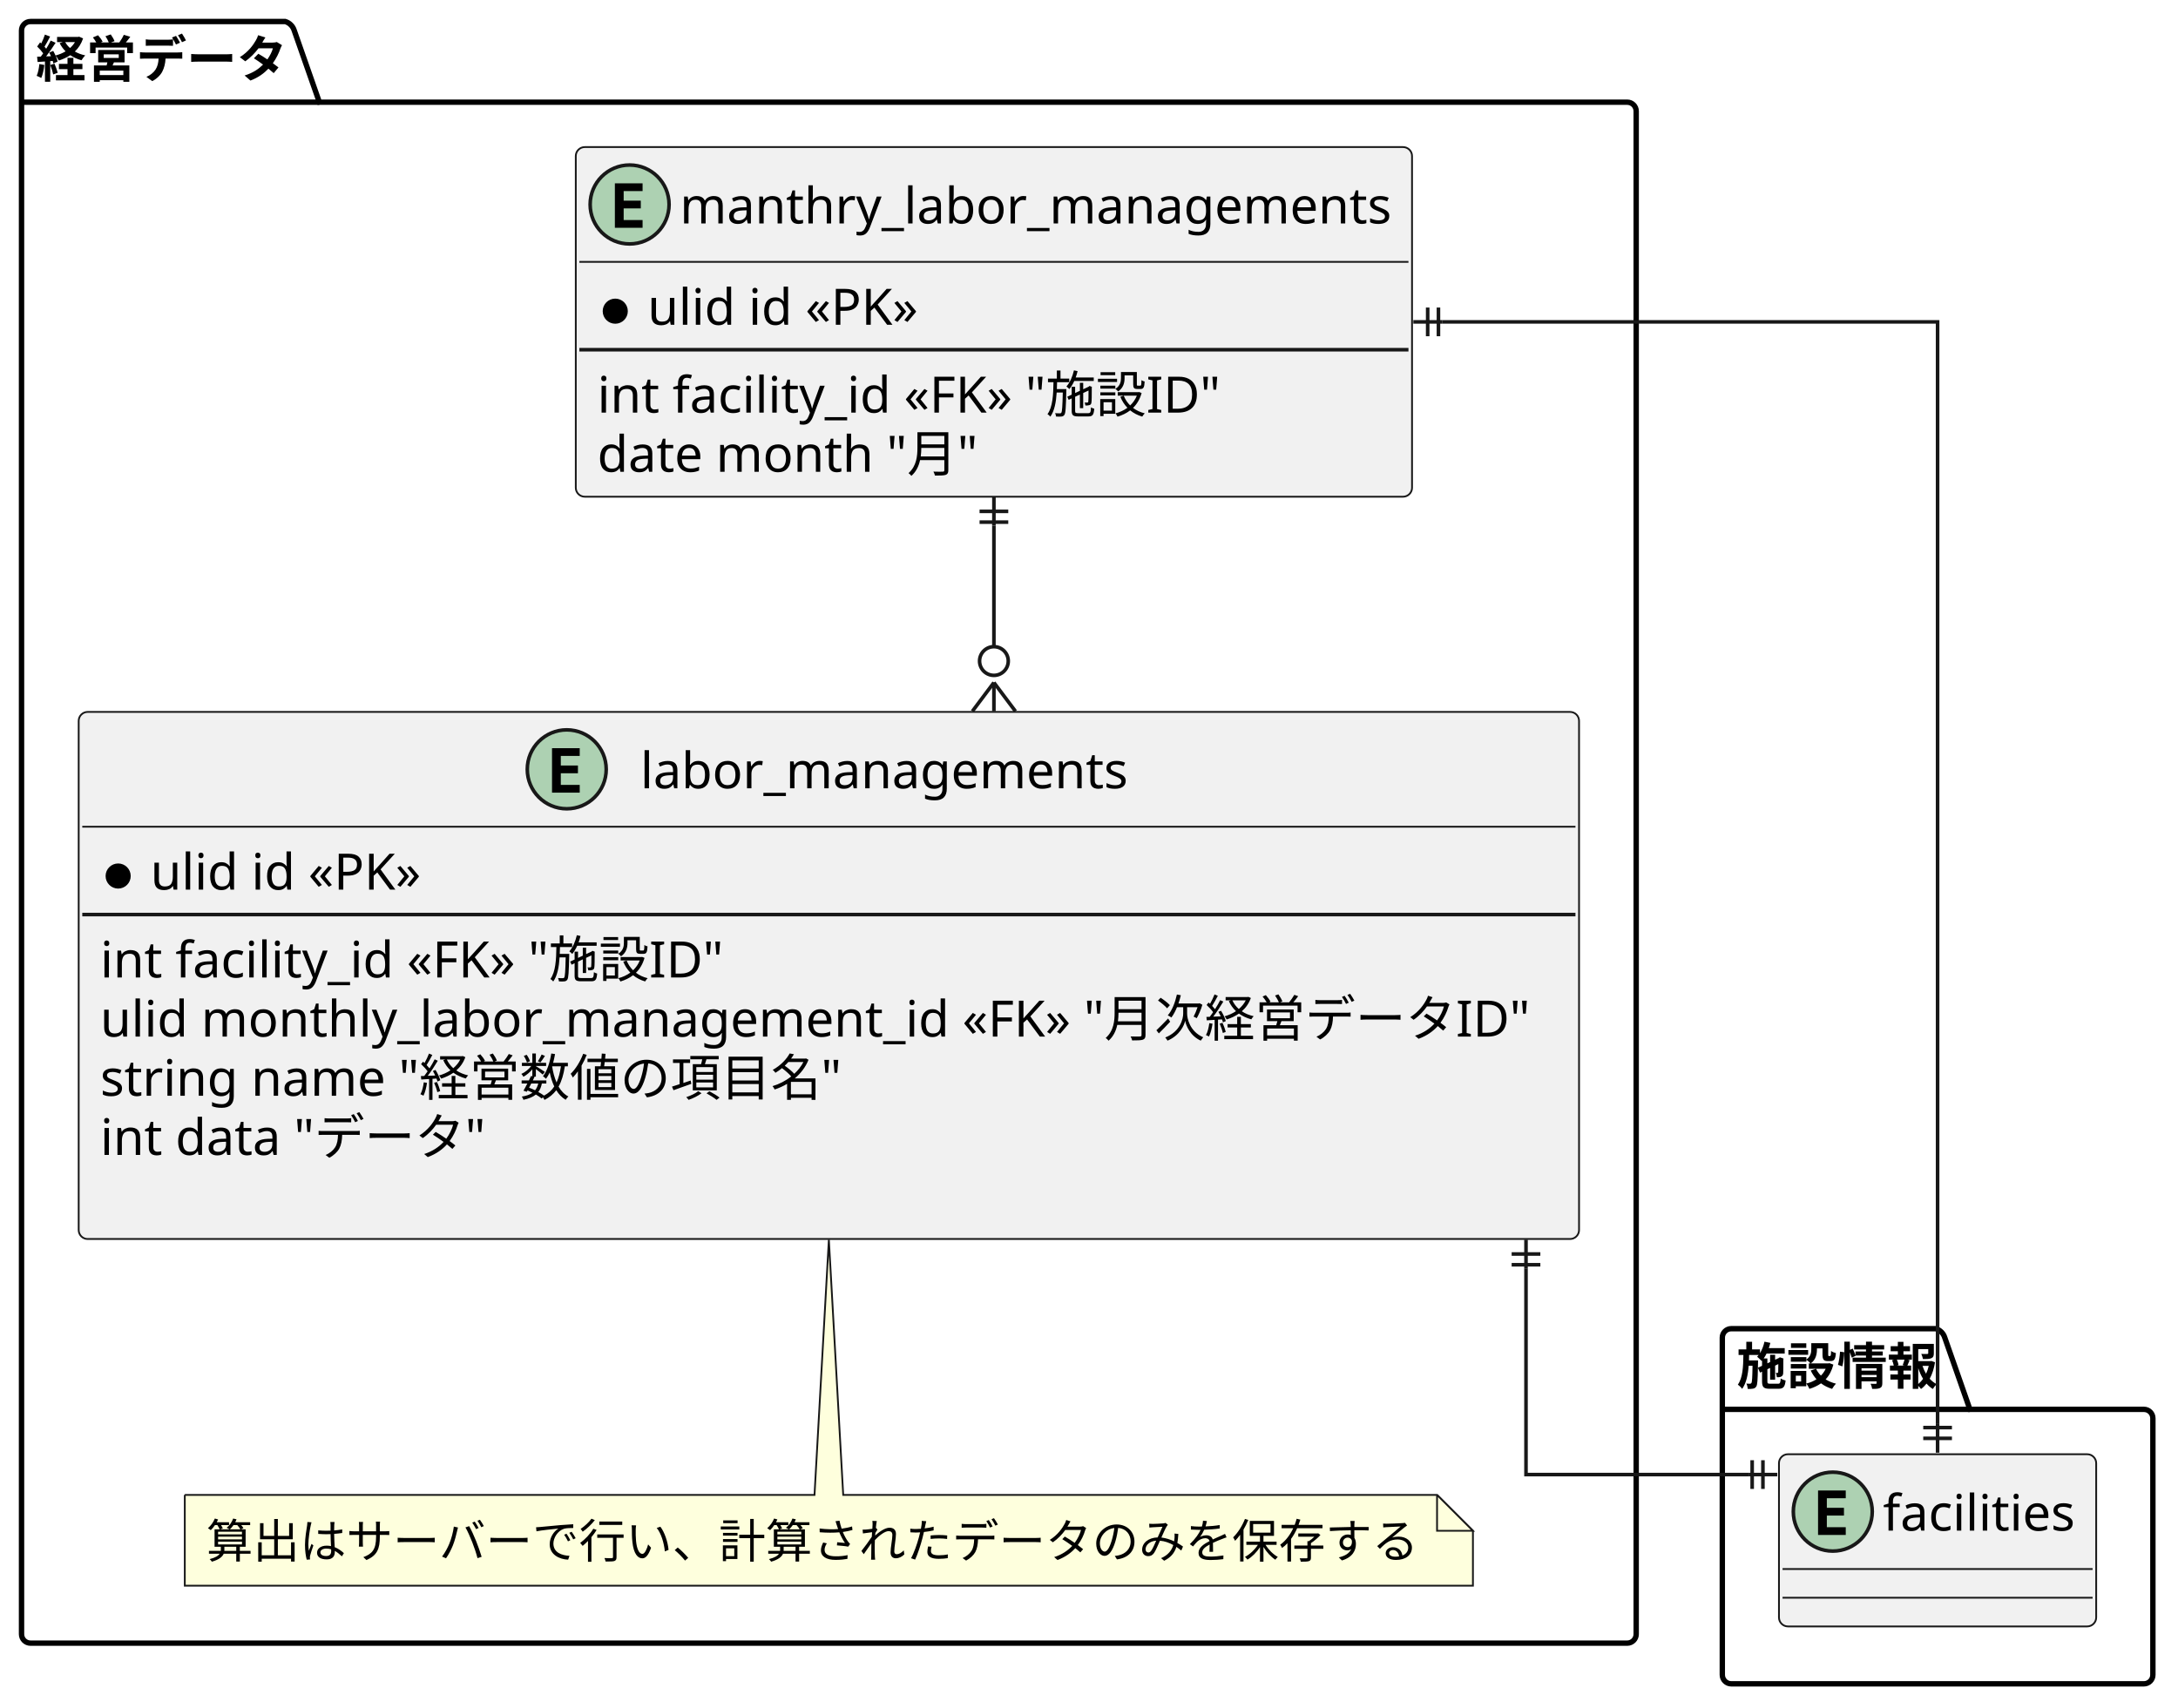
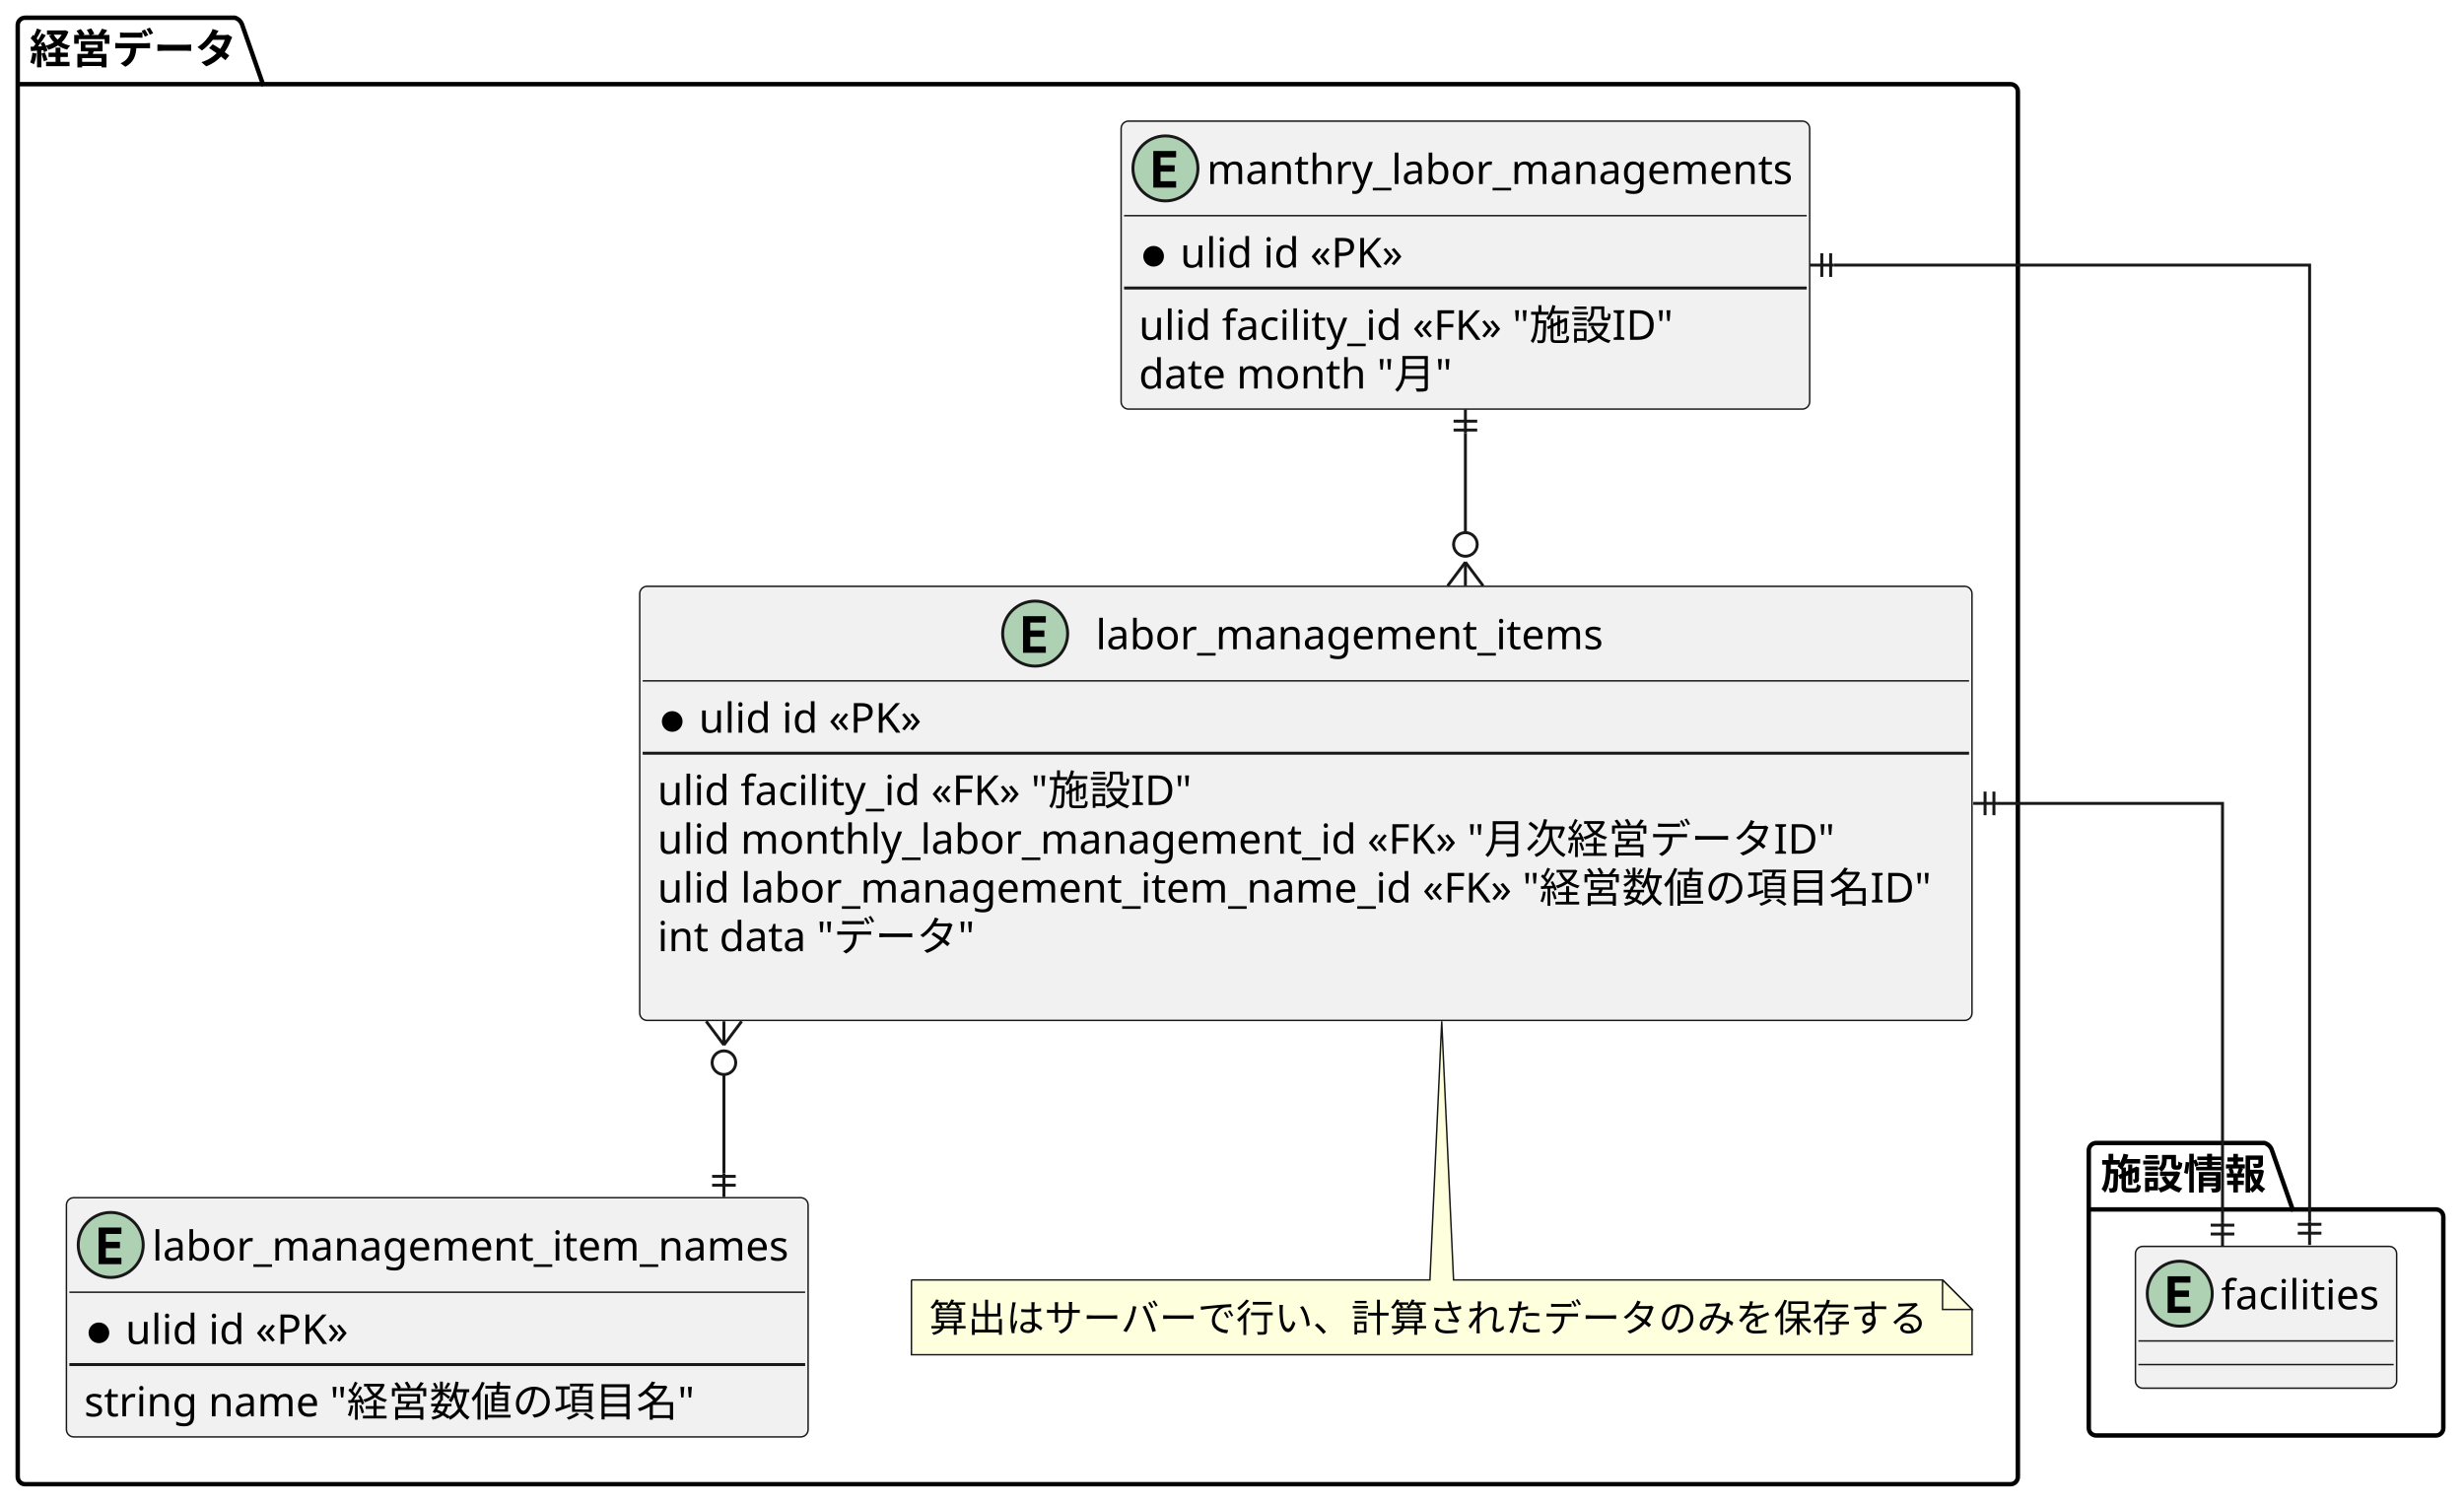
- <svg xmlns="http://www.w3.org/2000/svg" contentStyleType="text/css" height="476px" preserveAspectRatio="none" style="width:607px;height:476px;background:#FFFFFF;" version="1.1" viewBox="0 0 607 476" width="607px" zoomAndPan="magnify">
+ <svg xmlns="http://www.w3.org/2000/svg" contentStyleType="text/css" height="509px" preserveAspectRatio="none" style="width:834px;height:509px;background:#FFFFFF;" version="1.1" viewBox="0 0 834 509" width="834px" zoomAndPan="magnify">
  <defs />
  <g>
    <g id="cluster_経営データ">
-       <path d="M8.5,6 L79.5,6 A3.75,3.75 0 0 1 82,8.5 L89,28.488 L453.5,28.488 A2.5,2.5 0 0 1 456,30.988 L456,455.55 A2.5,2.5 0 0 1 453.5,458.05 L8.5,458.05 A2.5,2.5 0 0 1 6,455.55 L6,8.5 A2.5,2.5 0 0 1 8.5,6 " fill="none" style="stroke:#000000;stroke-width:1.5;" />
+       <path d="M8.5,6 L79.5,6 A3.75,3.75 0 0 1 82,8.5 L89,28.488 L680.5,28.488 A2.5,2.5 0 0 1 683,30.988 L683,499.87 A2.5,2.5 0 0 1 680.5,502.37 L8.5,502.37 A2.5,2.5 0 0 1 6,499.87 L6,8.5 A2.5,2.5 0 0 1 8.5,6 " fill="none" style="stroke:#000000;stroke-width:1.5;" />
      <line style="stroke:#000000;stroke-width:1.5;" x1="6" x2="89" y1="28.488" y2="28.488" />
      <text fill="#000000" font-family="sans-serif" font-size="14" font-weight="bold" lengthAdjust="spacing" textLength="70" x="10" y="21.535">経営データ</text>
    </g>
    <g id="cluster_施設情報">
-       <path d="M482.5,370.39 L539.5,370.39 A3.75,3.75 0 0 1 542,372.89 L549,392.878 L597.5,392.878 A2.5,2.5 0 0 1 600,395.378 L600,466.89 A2.5,2.5 0 0 1 597.5,469.39 L482.5,469.39 A2.5,2.5 0 0 1 480,466.89 L480,372.89 A2.5,2.5 0 0 1 482.5,370.39 " fill="none" style="stroke:#000000;stroke-width:1.5;" />
-       <line style="stroke:#000000;stroke-width:1.5;" x1="480" x2="549" y1="392.878" y2="392.878" />
-       <text fill="#000000" font-family="sans-serif" font-size="14" font-weight="bold" lengthAdjust="spacing" textLength="56" x="484" y="385.925">施設情報</text>
+       <path d="M709.5,386.88 L766.5,386.88 A3.75,3.75 0 0 1 769,389.38 L776,409.368 L824.5,409.368 A2.5,2.5 0 0 1 827,411.868 L827,483.38 A2.5,2.5 0 0 1 824.5,485.88 L709.5,485.88 A2.5,2.5 0 0 1 707,483.38 L707,389.38 A2.5,2.5 0 0 1 709.5,386.88 " fill="none" style="stroke:#000000;stroke-width:1.5;" />
+       <line style="stroke:#000000;stroke-width:1.5;" x1="707" x2="776" y1="409.368" y2="409.368" />
+       <text fill="#000000" font-family="sans-serif" font-size="14" font-weight="bold" lengthAdjust="spacing" textLength="56" x="711" y="402.415">施設情報</text>
    </g>
-     <g id="elem_labor_managements">
-       <rect codeLine="4" fill="#F1F1F1" height="146.93" id="labor_managements" rx="2.5" ry="2.5" style="stroke:#181818;stroke-width:0.5;" width="418.144" x="21.93" y="198.46" />
-       <ellipse cx="157.952" cy="214.46" fill="#ADD1B2" rx="11" ry="11" style="stroke:#181818;stroke-width:1.0;" />
-       <path d="M161.566,220.96 L153.846,220.96 L153.846,208.567 L161.566,208.567 L161.566,210.725 L156.295,210.725 L156.295,213.398 L161.068,213.398 L161.068,215.556 L156.295,215.556 L156.295,218.802 L161.566,218.802 Z " fill="#000000" />
-       <text fill="#000000" font-family="sans-serif" font-size="14" lengthAdjust="spacing" textLength="137.601" x="178.452" y="219.751">labor_managements</text>
-       <line style="stroke:#181818;stroke-width:0.5;" x1="22.93" x2="439.074" y1="230.46" y2="230.46" />
-       <ellipse cx="32.93" cy="244.204" fill="#000000" rx="3" ry="3" style="stroke:#000000;stroke-width:1.0;" />
-       <text fill="#000000" font-family="sans-serif" font-size="14" lengthAdjust="spacing" textLength="78.859" x="41.93" y="247.995">ulid id «PK»</text>
-       <line style="stroke:#181818;stroke-width:1.0;" x1="22.93" x2="439.074" y1="254.948" y2="254.948" />
-       <text fill="#000000" font-family="sans-serif" font-size="14" lengthAdjust="spacing" textLength="180.154" x="27.93" y="272.483">int facility_id «FK» "施設ID"</text>
-       <text fill="#000000" font-family="sans-serif" font-size="14" lengthAdjust="spacing" textLength="406.144" x="27.93" y="288.972">ulid monthly_labor_management_id «FK» "月次経営データID"</text>
-       <text fill="#000000" font-family="sans-serif" font-size="14" lengthAdjust="spacing" textLength="208.175" x="27.93" y="305.46">string name "経営数値の項目名"</text>
-       <text fill="#000000" font-family="sans-serif" font-size="14" lengthAdjust="spacing" textLength="108.801" x="27.93" y="321.948">int data "データ"</text>
-       <text fill="#000000" font-family="sans-serif" font-size="14" lengthAdjust="spacing" textLength="4.43" x="27.93" y="338.437"> </text>
+     <g id="elem_labor_management_item_names">
+       <rect codeLine="4" fill="#F1F1F1" height="80.977" id="labor_management_item_names" rx="2.5" ry="2.5" style="stroke:#181818;stroke-width:0.5;" width="251.044" x="22.48" y="405.39" />
+       <ellipse cx="37.48" cy="421.39" fill="#ADD1B2" rx="11" ry="11" style="stroke:#181818;stroke-width:1.0;" />
+       <path d="M41.094,427.89 L33.374,427.89 L33.374,415.497 L41.094,415.497 L41.094,417.655 L35.823,417.655 L35.823,420.328 L40.596,420.328 L40.596,422.486 L35.823,422.486 L35.823,425.732 L41.094,425.732 Z " fill="#000000" />
+       <text fill="#000000" font-family="sans-serif" font-size="14" lengthAdjust="spacing" textLength="219.044" x="51.48" y="426.681">labor_management_item_names</text>
+       <line style="stroke:#181818;stroke-width:0.5;" x1="23.48" x2="272.524" y1="437.39" y2="437.39" />
+       <ellipse cx="33.48" cy="451.134" fill="#000000" rx="3" ry="3" style="stroke:#000000;stroke-width:1.0;" />
+       <text fill="#000000" font-family="sans-serif" font-size="14" lengthAdjust="spacing" textLength="78.859" x="42.48" y="454.925">ulid id «PK»</text>
+       <line style="stroke:#181818;stroke-width:1.0;" x1="23.48" x2="272.524" y1="461.878" y2="461.878" />
+       <text fill="#000000" font-family="sans-serif" font-size="14" lengthAdjust="spacing" textLength="208.175" x="28.48" y="479.413">string name "経営数値の項目名"</text>
    </g>
-     <g id="elem_GMN4">
-       <path d="M51.5,416.73 L51.5,442.041 A0,0 0 0 0 51.5,442.041 L410.5,442.041 A0,0 0 0 0 410.5,442.041 L410.5,426.73 L400.5,416.73 L235,416.73 L231,345.59 L227,416.73 L51.5,416.73 A0,0 0 0 0 51.5,416.73 " fill="#FEFFDD" style="stroke:#181818;stroke-width:0.5;" />
-       <path d="M400.5,416.73 L400.5,426.73 L410.5,426.73 L400.5,416.73 " fill="#FEFFDD" style="stroke:#181818;stroke-width:0.5;" />
-       <text fill="#000000" font-family="sans-serif" font-size="13" lengthAdjust="spacing" textLength="338" x="57.5" y="434.298">算出はサーバーで行い、計算されたデータのみを保存する</text>
+     <g id="elem_labor_management_items">
+       <rect codeLine="10" fill="#F1F1F1" height="146.93" id="labor_management_items" rx="2.5" ry="2.5" style="stroke:#181818;stroke-width:0.5;" width="450.942" x="216.53" y="198.46" />
+       <ellipse cx="350.374" cy="214.46" fill="#ADD1B2" rx="11" ry="11" style="stroke:#181818;stroke-width:1.0;" />
+       <path d="M353.988,220.96 L346.269,220.96 L346.269,208.567 L353.988,208.567 L353.988,210.725 L348.717,210.725 L348.717,213.398 L353.49,213.398 L353.49,215.556 L348.717,215.556 L348.717,218.802 L353.988,218.802 Z " fill="#000000" />
+       <text fill="#000000" font-family="sans-serif" font-size="14" lengthAdjust="spacing" textLength="174.754" x="370.874" y="219.751">labor_management_items</text>
+       <line style="stroke:#181818;stroke-width:0.5;" x1="217.53" x2="666.472" y1="230.46" y2="230.46" />
+       <ellipse cx="227.53" cy="244.204" fill="#000000" rx="3" ry="3" style="stroke:#000000;stroke-width:1.0;" />
+       <text fill="#000000" font-family="sans-serif" font-size="14" lengthAdjust="spacing" textLength="78.859" x="236.53" y="247.995">ulid id «PK»</text>
+       <line style="stroke:#181818;stroke-width:1.0;" x1="217.53" x2="666.472" y1="254.948" y2="254.948" />
+       <text fill="#000000" font-family="sans-serif" font-size="14" lengthAdjust="spacing" textLength="187.776" x="222.53" y="272.483">ulid facility_id «FK» "施設ID"</text>
+       <text fill="#000000" font-family="sans-serif" font-size="14" lengthAdjust="spacing" textLength="406.144" x="222.53" y="288.972">ulid monthly_labor_management_id «FK» "月次経営データID"</text>
+       <text fill="#000000" font-family="sans-serif" font-size="14" lengthAdjust="spacing" textLength="438.942" x="222.53" y="305.46">ulid labor_management_item_name_id «FK» "経営数値の項目名ID"</text>
+       <text fill="#000000" font-family="sans-serif" font-size="14" lengthAdjust="spacing" textLength="108.801" x="222.53" y="321.948">int data "データ"</text>
+       <text fill="#000000" font-family="sans-serif" font-size="14" lengthAdjust="spacing" textLength="4.43" x="222.53" y="338.437"> </text>
+     </g>
+     <g id="elem_GMN5">
+       <path d="M308.5,433.23 L308.5,458.541 A0,0 0 0 0 308.5,458.541 L667.5,458.541 A0,0 0 0 0 667.5,458.541 L667.5,443.23 L657.5,433.23 L491.99,433.23 L487.99,345.7 L483.99,433.23 L308.5,433.23 A0,0 0 0 0 308.5,433.23 " fill="#FEFFDD" style="stroke:#181818;stroke-width:0.5;" />
+       <path d="M657.5,433.23 L657.5,443.23 L667.5,443.23 L657.5,433.23 " fill="#FEFFDD" style="stroke:#181818;stroke-width:0.5;" />
+       <text fill="#000000" font-family="sans-serif" font-size="13" lengthAdjust="spacing" textLength="338" x="314.5" y="450.798">算出はサーバーで行い、計算されたデータのみを保存する</text>
    </g>
    <g id="elem_manthry_labor_managements">
-       <rect codeLine="18" fill="#F1F1F1" height="97.465" id="manthry_labor_managements" rx="2.5" ry="2.5" style="stroke:#181818;stroke-width:0.5;" width="233.059" x="160.47" y="41" />
-       <ellipse cx="175.47" cy="57" fill="#ADD1B2" rx="11" ry="11" style="stroke:#181818;stroke-width:1.0;" />
-       <path d="M179.084,63.5 L171.364,63.5 L171.364,51.107 L179.084,51.107 L179.084,53.265 L173.813,53.265 L173.813,55.938 L178.586,55.938 L178.586,58.096 L173.813,58.096 L173.813,61.342 L179.084,61.342 Z " fill="#000000" />
-       <text fill="#000000" font-family="sans-serif" font-size="14" lengthAdjust="spacing" textLength="201.059" x="189.47" y="62.291">manthry_labor_managements</text>
-       <line style="stroke:#181818;stroke-width:0.5;" x1="161.47" x2="392.529" y1="73" y2="73" />
-       <ellipse cx="171.47" cy="86.744" fill="#000000" rx="3" ry="3" style="stroke:#000000;stroke-width:1.0;" />
-       <text fill="#000000" font-family="sans-serif" font-size="14" lengthAdjust="spacing" textLength="78.859" x="180.47" y="90.535">ulid id «PK»</text>
-       <line style="stroke:#181818;stroke-width:1.0;" x1="161.47" x2="392.529" y1="97.488" y2="97.488" />
-       <text fill="#000000" font-family="sans-serif" font-size="14" lengthAdjust="spacing" textLength="180.154" x="166.47" y="115.023">int facility_id «FK» "施設ID"</text>
-       <text fill="#000000" font-family="sans-serif" font-size="14" lengthAdjust="spacing" textLength="107.181" x="166.47" y="131.512">date month "月"</text>
+       <rect codeLine="24" fill="#F1F1F1" height="97.465" id="manthry_labor_managements" rx="2.5" ry="2.5" style="stroke:#181818;stroke-width:0.5;" width="233.059" x="379.47" y="41" />
+       <ellipse cx="394.47" cy="57" fill="#ADD1B2" rx="11" ry="11" style="stroke:#181818;stroke-width:1.0;" />
+       <path d="M398.084,63.5 L390.365,63.5 L390.365,51.107 L398.084,51.107 L398.084,53.265 L392.813,53.265 L392.813,55.938 L397.586,55.938 L397.586,58.096 L392.813,58.096 L392.813,61.342 L398.084,61.342 Z " fill="#000000" />
+       <text fill="#000000" font-family="sans-serif" font-size="14" lengthAdjust="spacing" textLength="201.059" x="408.47" y="62.291">manthry_labor_managements</text>
+       <line style="stroke:#181818;stroke-width:0.5;" x1="380.47" x2="611.529" y1="73" y2="73" />
+       <ellipse cx="390.47" cy="86.744" fill="#000000" rx="3" ry="3" style="stroke:#000000;stroke-width:1.0;" />
+       <text fill="#000000" font-family="sans-serif" font-size="14" lengthAdjust="spacing" textLength="78.859" x="399.47" y="90.535">ulid id «PK»</text>
+       <line style="stroke:#181818;stroke-width:1.0;" x1="380.47" x2="611.529" y1="97.488" y2="97.488" />
+       <text fill="#000000" font-family="sans-serif" font-size="14" lengthAdjust="spacing" textLength="187.776" x="385.47" y="115.023">ulid facility_id «FK» "施設ID"</text>
+       <text fill="#000000" font-family="sans-serif" font-size="14" lengthAdjust="spacing" textLength="107.181" x="385.47" y="131.512">date month "月"</text>
    </g>
    <g id="elem_facilities">
-       <rect codeLine="27" fill="#F1F1F1" height="48" id="facilities" rx="2.5" ry="2.5" style="stroke:#181818;stroke-width:0.5;" width="88.41" x="495.79" y="405.39" />
-       <ellipse cx="510.79" cy="421.39" fill="#ADD1B2" rx="11" ry="11" style="stroke:#181818;stroke-width:1.0;" />
-       <path d="M514.404,427.89 L506.685,427.89 L506.685,415.497 L514.404,415.497 L514.404,417.655 L509.133,417.655 L509.133,420.328 L513.906,420.328 L513.906,422.486 L509.133,422.486 L509.133,425.732 L514.404,425.732 Z " fill="#000000" />
-       <text fill="#000000" font-family="sans-serif" font-size="14" lengthAdjust="spacing" textLength="56.41" x="524.79" y="426.681">facilities</text>
-       <line style="stroke:#181818;stroke-width:0.5;" x1="496.79" x2="583.2" y1="437.39" y2="437.39" />
-       <line style="stroke:#181818;stroke-width:0.5;" x1="496.79" x2="583.2" y1="445.39" y2="445.39" />
+       <rect codeLine="33" fill="#F1F1F1" height="48" id="facilities" rx="2.5" ry="2.5" style="stroke:#181818;stroke-width:0.5;" width="88.41" x="722.79" y="421.88" />
+       <ellipse cx="737.79" cy="437.88" fill="#ADD1B2" rx="11" ry="11" style="stroke:#181818;stroke-width:1.0;" />
+       <path d="M741.404,444.38 L733.684,444.38 L733.684,431.987 L741.404,431.987 L741.404,434.145 L736.133,434.145 L736.133,436.818 L740.906,436.818 L740.906,438.976 L736.133,438.976 L736.133,442.222 L741.404,442.222 Z " fill="#000000" />
+       <text fill="#000000" font-family="sans-serif" font-size="14" lengthAdjust="spacing" textLength="56.41" x="751.79" y="443.171">facilities</text>
+       <line style="stroke:#181818;stroke-width:0.5;" x1="723.79" x2="810.2" y1="453.88" y2="453.88" />
+       <line style="stroke:#181818;stroke-width:0.5;" x1="723.79" x2="810.2" y1="461.88" y2="461.88" />
    </g>
-     <g id="link_manthry_labor_managements_labor_managements">
-       <path codeLine="32" d="M277,146.55 C277,164.89 277,160.17 277,180.27 " fill="none" id="manthry_labor_managements-labor_managements" style="stroke:#181818;stroke-width:1.0;" />
-       <line style="stroke:#181818;stroke-width:1.0;" x1="273" x2="281" y1="142.55" y2="142.55" />
-       <line style="stroke:#181818;stroke-width:1.0;" x1="273" x2="281" y1="145.55" y2="145.55" />
-       <line style="stroke:#181818;stroke-width:1.0;" x1="277" x2="277" y1="146.55" y2="138.55" />
-       <line style="stroke:#181818;stroke-width:1.0;" x1="277" x2="283" y1="190.27" y2="198.27" />
-       <line style="stroke:#181818;stroke-width:1.0;" x1="277" x2="271" y1="190.27" y2="198.27" />
-       <line style="stroke:#181818;stroke-width:1.0;" x1="277" x2="277" y1="190.27" y2="198.27" />
-       <ellipse cx="277" cy="184.27" fill="none" rx="4" ry="4" style="stroke:#181818;stroke-width:1.0;" />
+     <g id="link_manthry_labor_managements_labor_management_items">
+       <path codeLine="38" d="M496,146.56 C496,164.9 496,160.18 496,180.28 " fill="none" id="manthry_labor_managements-labor_management_items" style="stroke:#181818;stroke-width:1.0;" />
+       <line style="stroke:#181818;stroke-width:1.0;" x1="492" x2="500" y1="142.56" y2="142.56" />
+       <line style="stroke:#181818;stroke-width:1.0;" x1="492" x2="500" y1="145.56" y2="145.56" />
+       <line style="stroke:#181818;stroke-width:1.0;" x1="496" x2="496" y1="146.56" y2="138.56" />
+       <line style="stroke:#181818;stroke-width:1.0;" x1="496" x2="502" y1="190.28" y2="198.28" />
+       <line style="stroke:#181818;stroke-width:1.0;" x1="496" x2="490" y1="190.28" y2="198.28" />
+       <line style="stroke:#181818;stroke-width:1.0;" x1="496" x2="496" y1="190.28" y2="198.28" />
+       <ellipse cx="496" cy="184.28" fill="none" rx="4" ry="4" style="stroke:#181818;stroke-width:1.0;" />
    </g>
    <g id="link_manthry_labor_managements_facilities">
-       <path codeLine="33" d="M401.89,89.73 C472.13,89.73 540,89.73 540,89.73 C540,89.73 540,319.08 540,396.96 " fill="none" id="manthry_labor_managements-facilities" style="stroke:#181818;stroke-width:1.0;" />
-       <line style="stroke:#181818;stroke-width:1.0;" x1="397.89" x2="397.89" y1="93.73" y2="85.73" />
-       <line style="stroke:#181818;stroke-width:1.0;" x1="400.89" x2="400.89" y1="93.73" y2="85.73" />
-       <line style="stroke:#181818;stroke-width:1.0;" x1="401.89" x2="393.89" y1="89.73" y2="89.73" />
-       <line style="stroke:#181818;stroke-width:1.0;" x1="544" x2="536" y1="400.96" y2="400.96" />
-       <line style="stroke:#181818;stroke-width:1.0;" x1="544" x2="536" y1="397.96" y2="397.96" />
-       <line style="stroke:#181818;stroke-width:1.0;" x1="540" x2="540" y1="396.96" y2="404.96" />
+       <path codeLine="39" d="M620.63,89.73 C699.64,89.73 781.74,89.73 781.74,89.73 C781.74,89.73 781.74,332.94 781.74,413.4 " fill="none" id="manthry_labor_managements-facilities" style="stroke:#181818;stroke-width:1.0;" />
+       <line style="stroke:#181818;stroke-width:1.0;" x1="616.63" x2="616.63" y1="93.73" y2="85.73" />
+       <line style="stroke:#181818;stroke-width:1.0;" x1="619.63" x2="619.63" y1="93.73" y2="85.73" />
+       <line style="stroke:#181818;stroke-width:1.0;" x1="620.63" x2="612.63" y1="89.73" y2="89.73" />
+       <line style="stroke:#181818;stroke-width:1.0;" x1="785.74" x2="777.74" y1="417.4" y2="417.4" />
+       <line style="stroke:#181818;stroke-width:1.0;" x1="785.74" x2="777.74" y1="414.4" y2="414.4" />
+       <line style="stroke:#181818;stroke-width:1.0;" x1="781.74" x2="781.74" y1="413.4" y2="421.4" />
    </g>
-     <g id="link_labor_managements_facilities">
-       <path codeLine="34" d="M425.29,353.57 C425.29,386.94 425.29,411.06 425.29,411.06 C425.29,411.06 455.11,411.06 487.32,411.06 " fill="none" id="labor_managements-facilities" style="stroke:#181818;stroke-width:1.0;" />
-       <line style="stroke:#181818;stroke-width:1.0;" x1="421.29" x2="429.29" y1="349.57" y2="349.57" />
-       <line style="stroke:#181818;stroke-width:1.0;" x1="421.29" x2="429.29" y1="352.57" y2="352.57" />
-       <line style="stroke:#181818;stroke-width:1.0;" x1="425.29" x2="425.29" y1="353.57" y2="345.57" />
-       <line style="stroke:#181818;stroke-width:1.0;" x1="491.32" x2="491.32" y1="407.06" y2="415.06" />
-       <line style="stroke:#181818;stroke-width:1.0;" x1="488.32" x2="488.32" y1="407.06" y2="415.06" />
-       <line style="stroke:#181818;stroke-width:1.0;" x1="487.32" x2="495.32" y1="411.06" y2="411.06" />
+     <g id="link_labor_management_items_labor_management_item_names">
+       <path codeLine="40" d="M245.03,363.7 C245.03,384.07 245.03,379.43 245.03,397.17 " fill="none" id="labor_management_items-labor_management_item_names" style="stroke:#181818;stroke-width:1.0;" />
+       <line style="stroke:#181818;stroke-width:1.0;" x1="245.03" x2="239.03" y1="353.7" y2="345.7" />
+       <line style="stroke:#181818;stroke-width:1.0;" x1="245.03" x2="251.03" y1="353.7" y2="345.7" />
+       <line style="stroke:#181818;stroke-width:1.0;" x1="245.03" x2="245.03" y1="353.7" y2="345.7" />
+       <ellipse cx="245.03" cy="359.7" fill="none" rx="4" ry="4" style="stroke:#181818;stroke-width:1.0;" />
+       <line style="stroke:#181818;stroke-width:1.0;" x1="249.03" x2="241.03" y1="401.17" y2="401.17" />
+       <line style="stroke:#181818;stroke-width:1.0;" x1="249.03" x2="241.03" y1="398.17" y2="398.17" />
+       <line style="stroke:#181818;stroke-width:1.0;" x1="245.03" x2="245.03" y1="397.17" y2="405.17" />
+     </g>
+     <g id="link_labor_management_items_facilities">
+       <path codeLine="41" d="M675.89,271.93 C723.81,271.93 752.26,271.93 752.26,271.93 C752.26,271.93 752.26,365.9 752.26,413.69 " fill="none" id="labor_management_items-facilities" style="stroke:#181818;stroke-width:1.0;" />
+       <line style="stroke:#181818;stroke-width:1.0;" x1="671.89" x2="671.89" y1="275.93" y2="267.93" />
+       <line style="stroke:#181818;stroke-width:1.0;" x1="674.89" x2="674.89" y1="275.93" y2="267.93" />
+       <line style="stroke:#181818;stroke-width:1.0;" x1="675.89" x2="667.89" y1="271.93" y2="271.93" />
+       <line style="stroke:#181818;stroke-width:1.0;" x1="756.26" x2="748.26" y1="417.69" y2="417.69" />
+       <line style="stroke:#181818;stroke-width:1.0;" x1="756.26" x2="748.26" y1="414.69" y2="414.69" />
+       <line style="stroke:#181818;stroke-width:1.0;" x1="752.26" x2="752.26" y1="413.69" y2="421.69" />
    </g>
  </g>
</svg>
